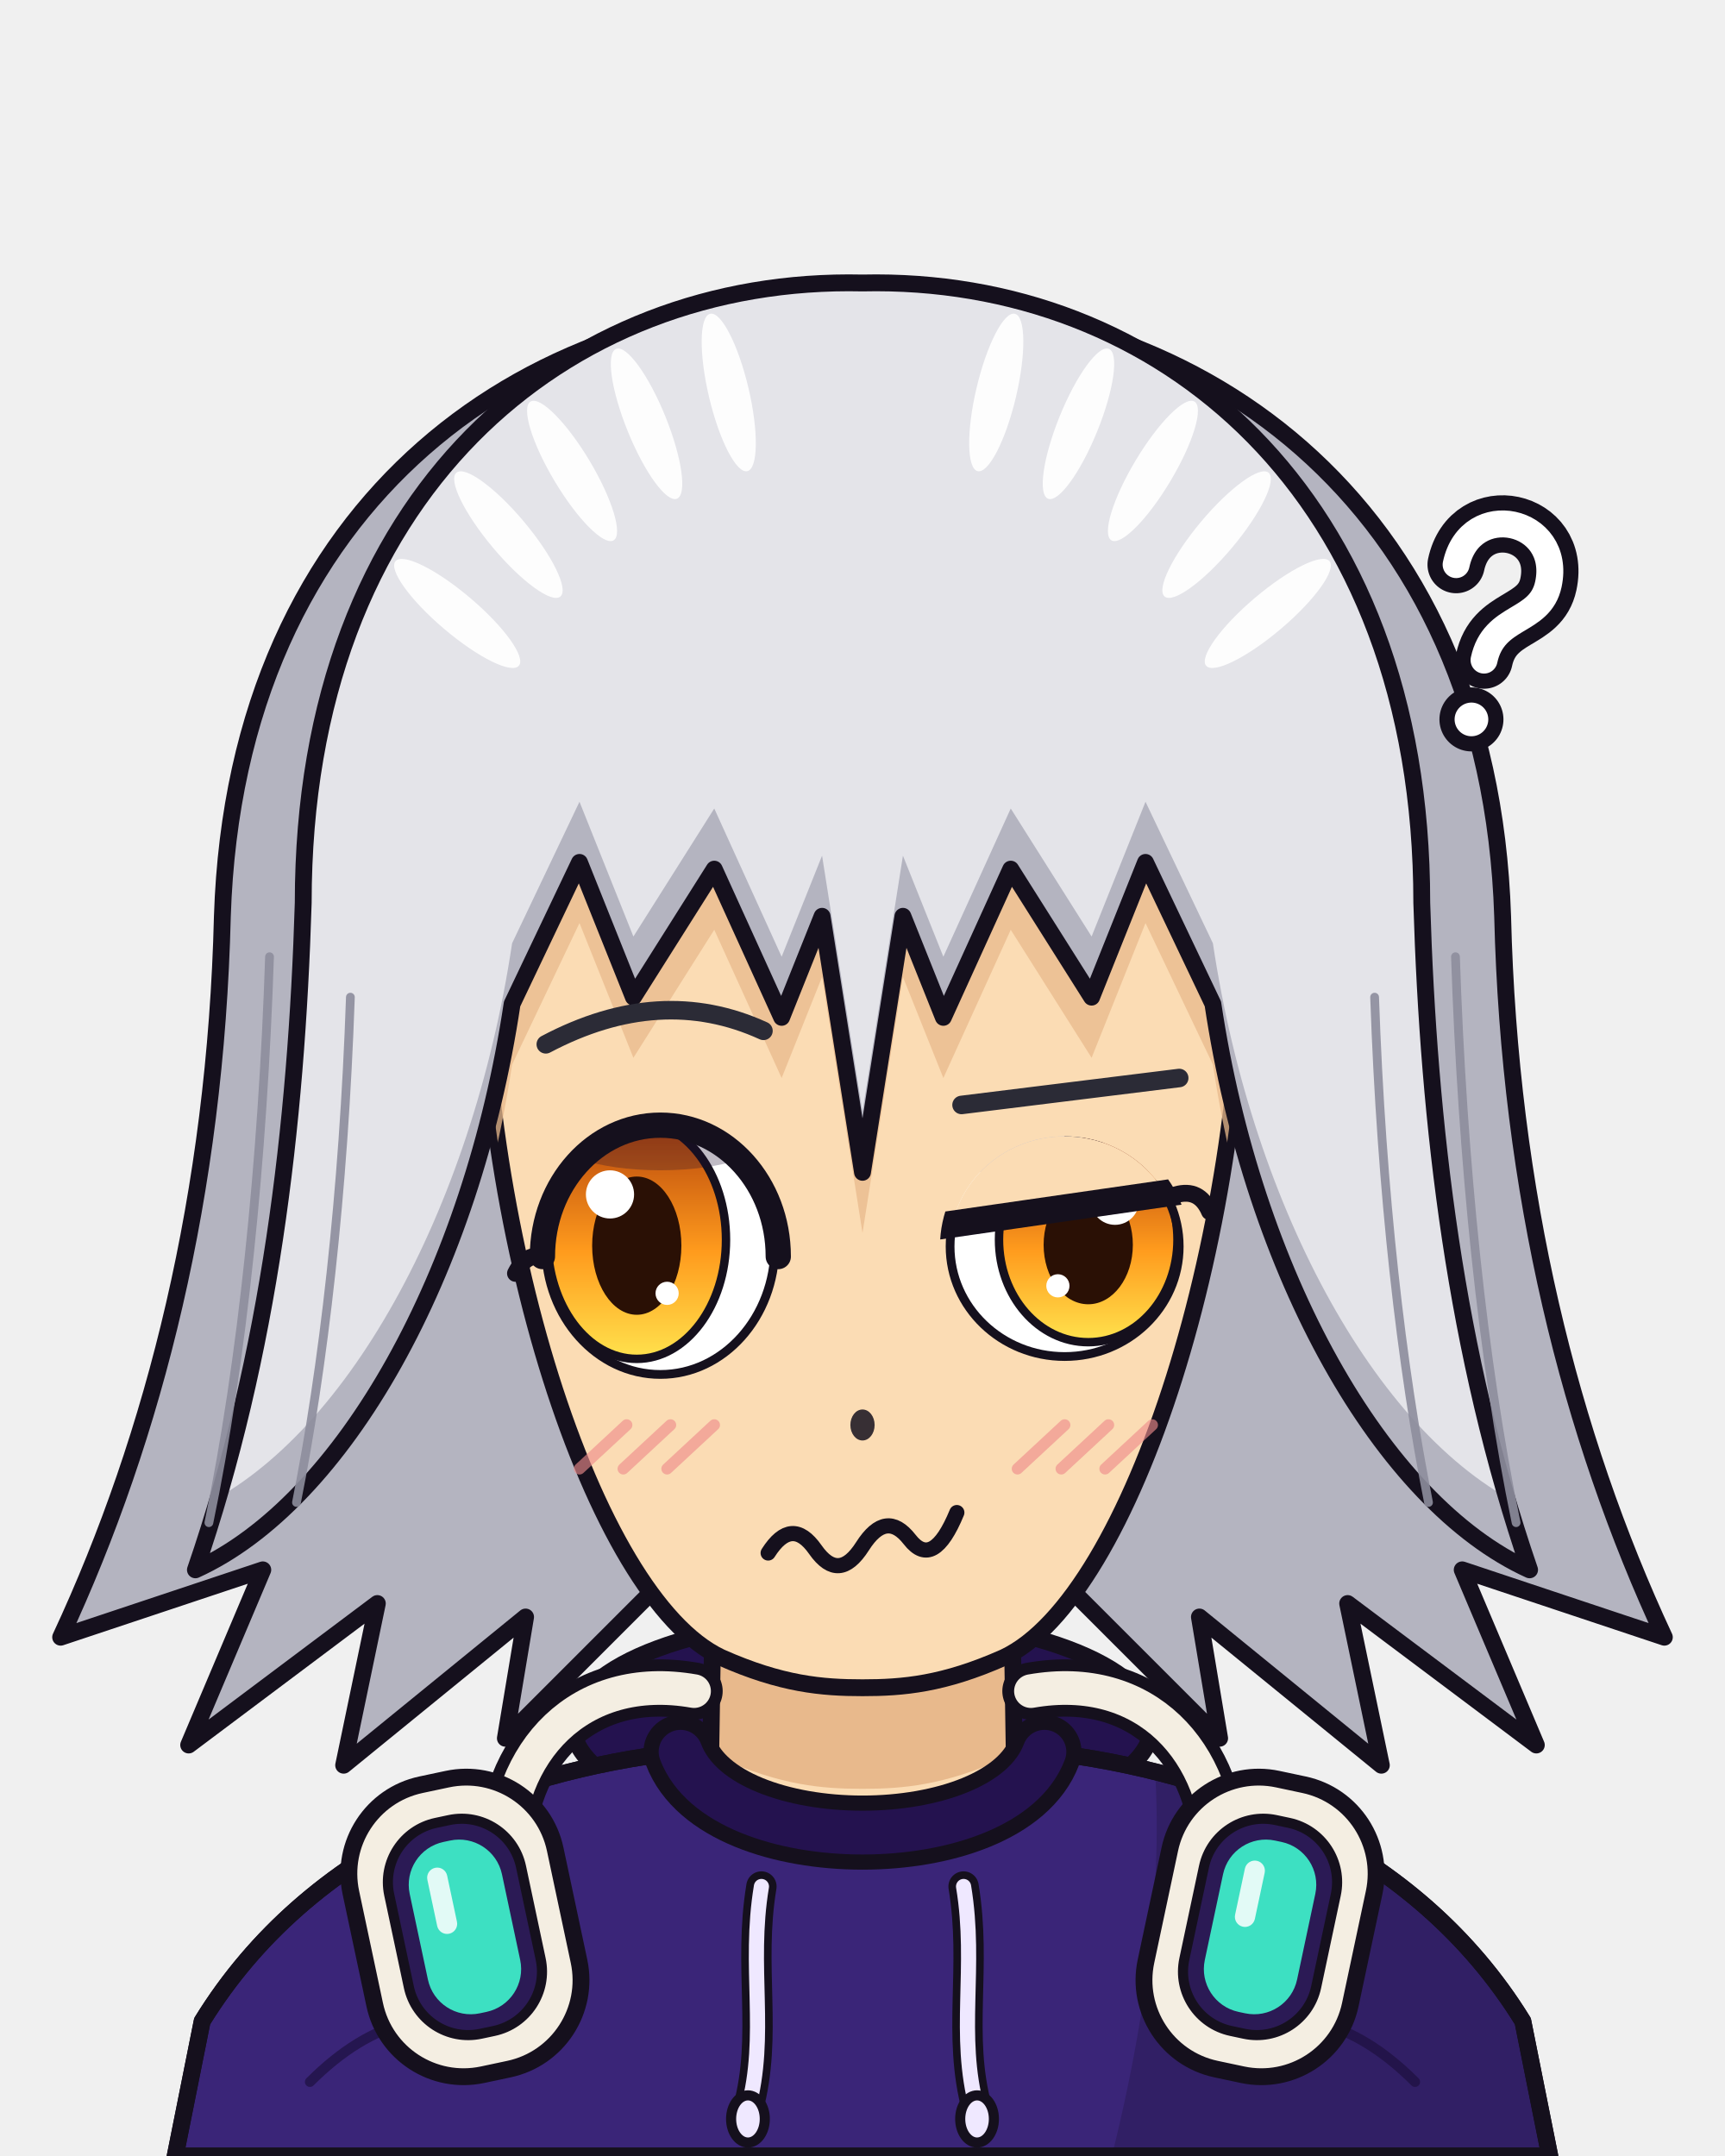
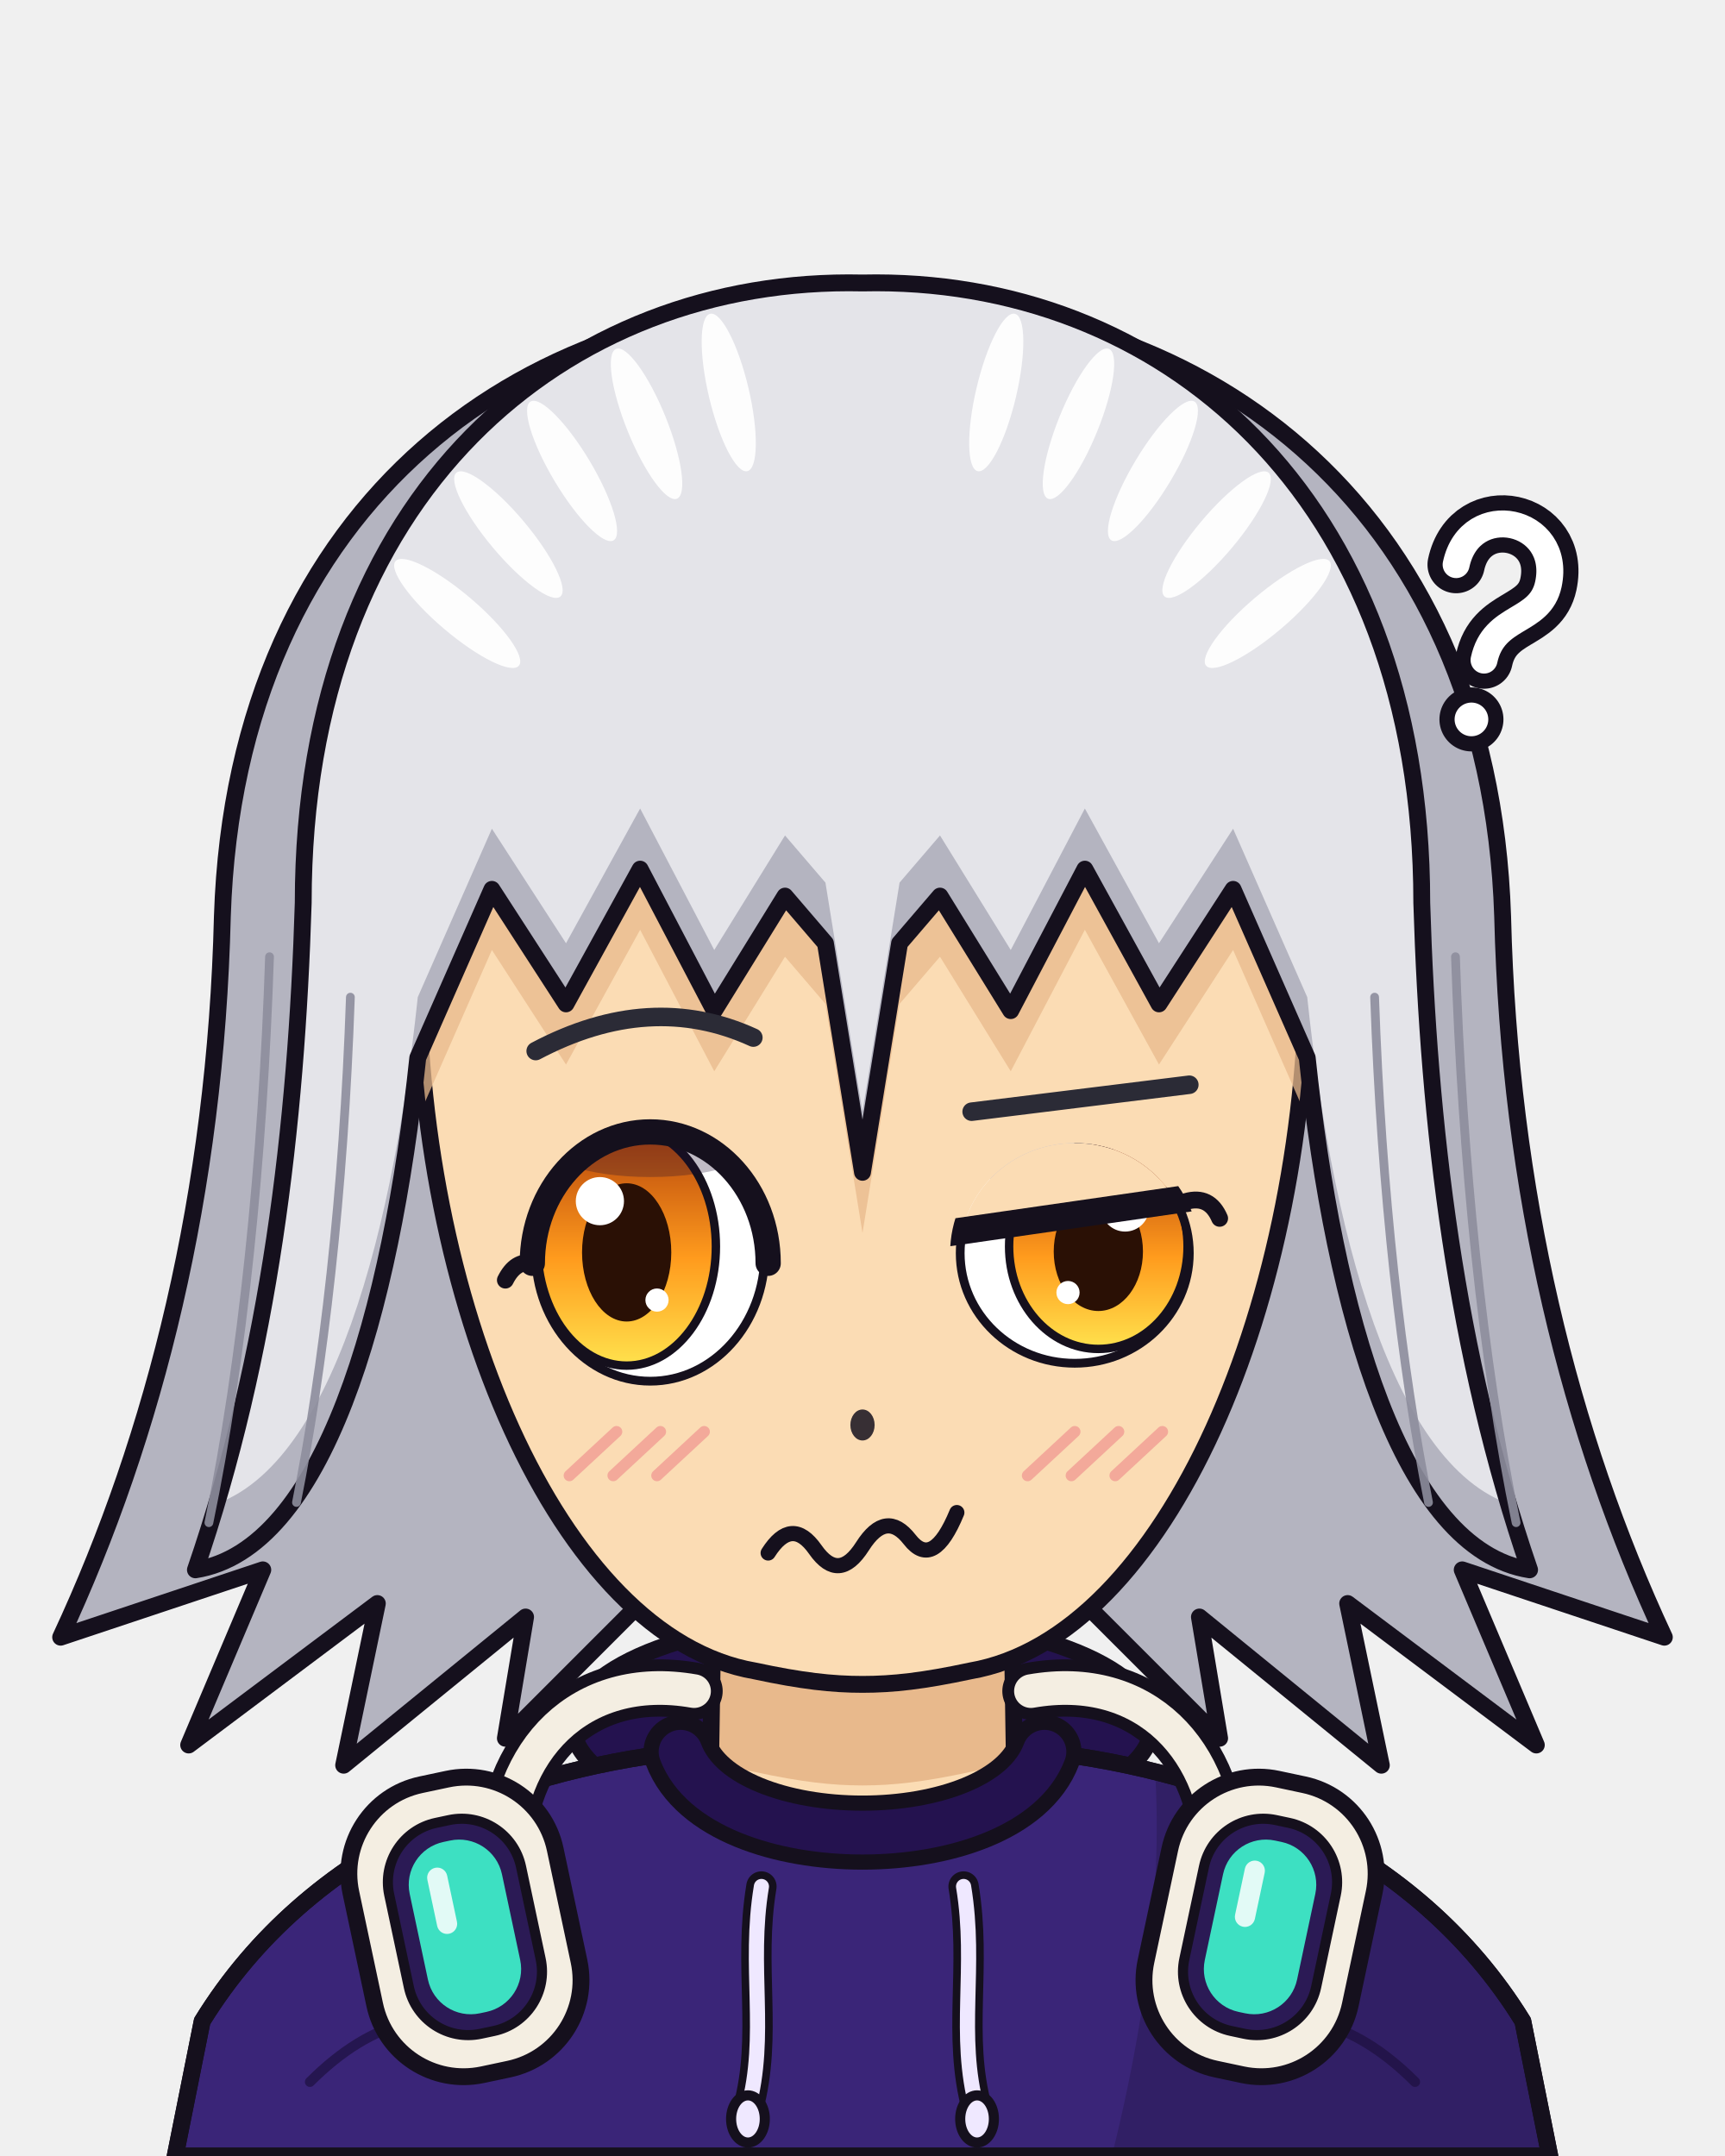
<svg xmlns="http://www.w3.org/2000/svg" viewBox="0 0 512 640" width="512" height="640">
  <defs>
    <linearGradient id="xig" x1="0" y1="0" x2="0" y2="1">
      <stop offset="0" stop-color="#b4420b" />
      <stop offset="0.55" stop-color="#ff9b1d" />
      <stop offset="1" stop-color="#ffe24d" />
    </linearGradient>
    <clipPath id="xface">
-       <path d="M256 124 C196 124 146 160 143 232 C141 330 176 440 214 458 C232 466 244 467 256 467 C268 467 280 466 298 458 C336 440 371 330 369 232 C366 160 316 124 256 124 Z" />
+       <path d="M256 118 C182 118 126 164 124 248 C123 352 166 452 224 462 C238 465 247 466 256 466 C265 466 274 465 288 462 C346 452 389 352 388 248 C386 164 330 118 256 118 Z" />
    </clipPath>
    <clipPath id="xneck">
      <path d="M212 420 L210 548 L302 548 L300 420Z" />
    </clipPath>
  </defs>
  <g transform="translate(0 34)">
    <path d="M256 56 C158 52 70 114 66 238 C64 320 46 392 18 452 L78 432 L56 484 L112 442 L102 490 L156 446 L150 482 L196 436 L256 424 L316 436 L362 482 L356 446 L410 490 L400 442 L456 484 L434 432 L494 452 C466 392 448 320 446 238 C442 114 354 52 256 56 Z" fill="#b4b4c0" stroke="#15101d" stroke-width="5" stroke-linejoin="round" stroke-linecap="round" />
  </g>
  <ellipse cx="256" cy="512" rx="86" ry="32" fill="#24124f" stroke="#15101d" stroke-width="5" />
  <g transform="translate(0 34)">
    <path d="M212 420 L210 548 L302 548 L300 420Z" fill="#fbdcb4" />
    <g clip-path="url(#xneck)">
-       <path d="M256 124 C196 124 146 160 143 232 C141 330 176 440 214 458 C232 466 244 467 256 467 C268 467 280 466 298 458 C336 440 371 330 369 232 C366 160 316 124 256 124 Z" transform="translate(0 30)" fill="#e8b98c" />
+       <path d="M256 118 C182 118 126 164 124 248 C123 352 166 452 224 462 C238 465 247 466 256 466 C265 466 274 465 288 462 C346 452 389 352 388 248 C386 164 330 118 256 118 Z" transform="translate(0 30)" fill="#e8b98c" />
    </g>
    <path d="M212 420 L210 548 M300 420 L302 548" fill="none" stroke="#15101d" stroke-width="5" stroke-linejoin="round" stroke-linecap="round" />
  </g>
  <clipPath id="xbd">
    <path d="M202 520 C150 526 92 548 60 600 L52 640 L460 640 L452 600 C420 548 362 526 310 520 C298 544 214 544 202 520Z" />
  </clipPath>
  <path d="M202 520 C150 526 92 548 60 600 L52 640 L460 640 L452 600 C420 548 362 526 310 520 C298 544 214 544 202 520Z" fill="#3a2578" stroke="#15101d" stroke-width="5" stroke-linejoin="round" stroke-linecap="round" />
  <g clip-path="url(#xbd)">
    <path d="M340 500 L520 500 L520 640 L330 640 Q350 560 340 500Z" fill="#000" opacity="0.16" />
  </g>
  <path d="M92 618 Q120 590 150 604 M420 618 Q392 590 362 604" fill="none" stroke="#1d0f3e" stroke-width="3" stroke-linejoin="round" stroke-linecap="round" opacity="0.7" />
  <path d="M202 520 C150 526 92 548 60 600 L52 640 L460 640 L452 600 C420 548 362 526 310 520 C298 544 214 544 202 520Z" fill="none" stroke="#15101d" stroke-width="5" stroke-linejoin="round" stroke-linecap="round" />
  <path d="M150 552 C150 520 172 496 206 502" fill="none" stroke="#15101d" stroke-width="17" stroke-linejoin="round" stroke-linecap="round" />
  <path d="M150 552 C150 520 172 496 206 502" fill="none" stroke="#f4eee2" stroke-width="10" stroke-linejoin="round" stroke-linecap="round" />
  <g transform="translate(512 0) scale(-1 1)">
    <path d="M150 552 C150 520 172 496 206 502" fill="none" stroke="#15101d" stroke-width="17" stroke-linejoin="round" stroke-linecap="round" />
    <path d="M150 552 C150 520 172 496 206 502" fill="none" stroke="#f4eee2" stroke-width="10" stroke-linejoin="round" stroke-linecap="round" />
  </g>
  <path d="M202 520 C214 552 298 552 310 520" fill="none" stroke="#15101d" stroke-width="22" stroke-linecap="round" />
  <path d="M202 520 C214 552 298 552 310 520" fill="none" stroke="#24124f" stroke-width="13" stroke-linecap="round" />
  <path d="M226 560 C222 584 228 604 222 626" fill="none" stroke="#15101d" stroke-width="9" stroke-linejoin="round" stroke-linecap="round" />
  <path d="M226 560 C222 584 228 604 222 626" fill="none" stroke="#efe8ff" stroke-width="4.5" stroke-linejoin="round" stroke-linecap="round" />
  <path d="M286 560 C290 584 284 604 290 626" fill="none" stroke="#15101d" stroke-width="9" stroke-linejoin="round" stroke-linecap="round" />
  <path d="M286 560 C290 584 284 604 290 626" fill="none" stroke="#efe8ff" stroke-width="4.5" stroke-linejoin="round" stroke-linecap="round" />
  <ellipse cx="222" cy="629" rx="5" ry="7" fill="#efe8ff" stroke="#15101d" stroke-width="3" />
  <ellipse cx="290" cy="629" rx="5" ry="7" fill="#efe8ff" stroke="#15101d" stroke-width="3" />
  <g transform="translate(138 572) rotate(-12)">
    <rect x="-31" y="-44" width="62" height="88" rx="27" fill="#f4eee2" stroke="#15101d" stroke-width="5" />
    <rect x="-20" y="-32" width="40" height="64" rx="18" fill="#2b1a55" stroke="#15101d" stroke-width="3" />
    <rect x="-14" y="-26" width="28" height="52" rx="13" fill="#3de0c2" />
    <rect x="-8" y="-19" width="6" height="20" rx="3" fill="#fff" opacity="0.85" />
  </g>
  <g transform="translate(374 572) rotate(12)">
    <rect x="-31" y="-44" width="62" height="88" rx="27" fill="#f4eee2" stroke="#15101d" stroke-width="5" />
    <rect x="-20" y="-32" width="40" height="64" rx="18" fill="#2b1a55" stroke="#15101d" stroke-width="3" />
    <rect x="-14" y="-26" width="28" height="52" rx="13" fill="#3de0c2" />
    <rect x="-8" y="-19" width="6" height="20" rx="3" fill="#fff" opacity="0.85" />
  </g>
  <g transform="translate(0 34)">
-     <path d="M256 124 C196 124 146 160 143 232 C141 330 176 440 214 458 C232 466 244 467 256 467 C268 467 280 466 298 458 C336 440 371 330 369 232 C366 160 316 124 256 124 Z" fill="#fbdcb4" stroke="#15101d" stroke-width="5" stroke-linejoin="round" stroke-linecap="round" />
+     <path d="M256 118 C182 118 126 164 124 248 C123 352 166 452 224 462 C238 465 247 466 256 466 C265 466 274 465 288 462 C346 452 389 352 388 248 C386 164 330 118 256 118 Z" fill="#fbdcb4" stroke="#15101d" stroke-width="5" stroke-linejoin="round" stroke-linecap="round" />
    <g clip-path="url(#xface)">
-       <path d="M256 50 C168 48 90 112 90 234 C88 300 80 368 58 432 C102 412 140 344 152 264 L172 222 L188 262 L212 224 L232 268 L244 238 L256 314 L268 238 L280 268 L300 224 L324 262 L340 222 L360 264 C372 344 410 412 454 432 C432 368 424 300 422 234 C422 112 344 48 256 50 Z" transform="translate(0 18)" fill="#e8b98c" opacity="0.75" />
+       <path d="M256 50 C168 48 90 112 90 234 C88 300 80 368 58 432 C96 426 116 356 124 280 L146 230 L168 264 L190 224 L212 266 L233 232 L245 246 L256 314 L267 246 L279 232 L300 266 L322 224 L344 264 L366 230 L388 280 C396 356 416 426 454 432 C432 368 424 300 422 234 C422 112 344 48 256 50 Z" transform="translate(0 18)" fill="#e8b98c" opacity="0.75" />
    </g>
-     <path d="M172 402 l14 -13" fill="none" stroke="#ee8b8b" stroke-width="3.4" stroke-linejoin="round" stroke-linecap="round" opacity="0.63" />
-     <path d="M185 402 l14 -13" fill="none" stroke="#ee8b8b" stroke-width="3.4" stroke-linejoin="round" stroke-linecap="round" opacity="0.63" />
-     <path d="M198 402 l14 -13" fill="none" stroke="#ee8b8b" stroke-width="3.4" stroke-linejoin="round" stroke-linecap="round" opacity="0.63" />
-     <path d="M302 402 l14 -13" fill="none" stroke="#ee8b8b" stroke-width="3.4" stroke-linejoin="round" stroke-linecap="round" opacity="0.63" />
-     <path d="M315 402 l14 -13" fill="none" stroke="#ee8b8b" stroke-width="3.4" stroke-linejoin="round" stroke-linecap="round" opacity="0.63" />
-     <path d="M328 402 l14 -13" fill="none" stroke="#ee8b8b" stroke-width="3.4" stroke-linejoin="round" stroke-linecap="round" opacity="0.63" />
+     <path d="M169 404 l14 -13" fill="none" stroke="#ee8b8b" stroke-width="3.4" stroke-linejoin="round" stroke-linecap="round" opacity="0.63" />
+     <path d="M182 404 l14 -13" fill="none" stroke="#ee8b8b" stroke-width="3.4" stroke-linejoin="round" stroke-linecap="round" opacity="0.63" />
+     <path d="M195 404 l14 -13" fill="none" stroke="#ee8b8b" stroke-width="3.4" stroke-linejoin="round" stroke-linecap="round" opacity="0.63" />
+     <path d="M305 404 l14 -13" fill="none" stroke="#ee8b8b" stroke-width="3.4" stroke-linejoin="round" stroke-linecap="round" opacity="0.63" />
+     <path d="M318 404 l14 -13" fill="none" stroke="#ee8b8b" stroke-width="3.4" stroke-linejoin="round" stroke-linecap="round" opacity="0.63" />
+     <path d="M331 404 l14 -13" fill="none" stroke="#ee8b8b" stroke-width="3.4" stroke-linejoin="round" stroke-linecap="round" opacity="0.63" />
    <g transform="translate(256 419) scale(1)">
      <path d="M-28 8 Q-21 -3 -14 7 T0 6 T14 4 T28 -4" fill="none" stroke="#15101d" stroke-width="4.5" stroke-linejoin="round" stroke-linecap="round" />
    </g>
    <ellipse cx="256" cy="389" rx="3.6" ry="4.6" fill="#15101d" opacity="0.85" />
-     <g transform="translate(196 336)">
+     <g transform="translate(193 338)">
      <clipPath id="xLel">
        <ellipse cx="0" cy="0" rx="34" ry="38" />
      </clipPath>
      <clipPath id="xLel2">
        <ellipse cx="0" cy="0" rx="37" ry="41" />
      </clipPath>
      <g clip-path="url(#xLel)">
        <rect x="-38" y="-42" width="76" height="84" fill="#fff" />
        <g transform="translate(-7 -2)">
          <ellipse cx="0" cy="0" rx="26.486" ry="35.378" fill="url(#xig)" stroke="#15101d" stroke-width="2.5" />
          <ellipse cx="0" cy="1.769" rx="13.243" ry="20.519" fill="#2a1005" />
          <circle cx="-7.946" cy="-13.444" r="7.151" fill="#fff" />
          <circle cx="9.005" cy="15.92" r="3.443" fill="#fff" />
        </g>
        <ellipse cx="0" cy="-34" rx="34" ry="11.4" fill="#1b0b2e" opacity="0.28" />
      </g>
      <g>
        <ellipse cx="0" cy="0" rx="34" ry="38" fill="none" stroke="#15101d" stroke-width="2.6" />
      </g>
      <path d="M-35 3 A35 39 0 0 1 35 3" fill="none" stroke="#15101d" stroke-width="7.5" stroke-linejoin="round" stroke-linecap="round" />
      <path d="M-35 3 Q-40 2 -43 8" fill="none" stroke="#15101d" stroke-width="5" stroke-linejoin="round" stroke-linecap="round" />
    </g>
-     <g transform="translate(316 336) scale(-1 1)">
+     <g transform="translate(319 338) scale(-1 1)">
      <clipPath id="xRel">
        <ellipse cx="0" cy="0" rx="34" ry="32.68" />
      </clipPath>
      <clipPath id="xRel2">
        <ellipse cx="0" cy="0" rx="37" ry="35.68" />
      </clipPath>
      <clipPath id="xRvis">
        <polygon points="-44,-16.34 44,-6.536 44,44.68 -44,44.68" />
      </clipPath>
      <g clip-path="url(#xRel)">
        <rect x="-38" y="-36.68" width="76" height="73.36" fill="#fff" />
        <g transform="translate(-7 -2)">
          <ellipse cx="0" cy="0" rx="26.486" ry="30.425" fill="url(#xig)" stroke="#15101d" stroke-width="2.5" />
          <ellipse cx="0" cy="1.521" rx="13.243" ry="17.647" fill="#2a1005" />
          <circle cx="-7.946" cy="-11.562" r="7.151" fill="#fff" />
          <circle cx="9.005" cy="13.691" r="3.443" fill="#fff" />
        </g>
        <ellipse cx="0" cy="-28.68" rx="34" ry="9.804" fill="#1b0b2e" opacity="0.28" />
        <polygon points="-44,-46.68 44,-46.68 44,-6.536 -44,-16.34" fill="#fbdcb4" />
      </g>
      <g clip-path="url(#xRvis)">
        <ellipse cx="0" cy="0" rx="34" ry="32.68" fill="none" stroke="#15101d" stroke-width="2.6" />
      </g>
      <g clip-path="url(#xRel2)">
        <path d="M-40 -17.205 L40 -5.671" fill="none" stroke="#15101d" stroke-width="8" stroke-linejoin="round" stroke-linecap="round" />
      </g>
      <path d="M-33 -15.34 Q-40 -17.34 -43 -10.34" fill="none" stroke="#15101d" stroke-width="5" stroke-linejoin="round" stroke-linecap="round" />
    </g>
    <clipPath id="xcap">
-       <path d="M256 50 C168 48 90 112 90 234 C88 300 80 368 58 432 C102 412 140 344 152 264 L172 222 L188 262 L212 224 L232 268 L244 238 L256 314 L268 238 L280 268 L300 224 L324 262 L340 222 L360 264 C372 344 410 412 454 432 C432 368 424 300 422 234 C422 112 344 48 256 50 Z" />
+       <path d="M256 50 C168 48 90 112 90 234 C88 300 80 368 58 432 C96 426 116 356 124 280 L146 230 L168 264 L190 224 L212 266 L233 232 L245 246 L256 314 L267 246 L279 232 L300 266 L322 224 L344 264 L366 230 L388 280 C396 356 416 426 454 432 C432 368 424 300 422 234 C422 112 344 48 256 50 Z" />
    </clipPath>
-     <path d="M256 50 C168 48 90 112 90 234 C88 300 80 368 58 432 C102 412 140 344 152 264 L172 222 L188 262 L212 224 L232 268 L244 238 L256 314 L268 238 L280 268 L300 224 L324 262 L340 222 L360 264 C372 344 410 412 454 432 C432 368 424 300 422 234 C422 112 344 48 256 50 Z" fill="#b4b4c0" />
+     <path d="M256 50 C168 48 90 112 90 234 C88 300 80 368 58 432 C96 426 116 356 124 280 L146 230 L168 264 L190 224 L212 266 L233 232 L245 246 L256 314 L267 246 L279 232 L300 266 L322 224 L344 264 L366 230 L388 280 C396 356 416 426 454 432 C432 368 424 300 422 234 C422 112 344 48 256 50 Z" fill="#b4b4c0" />
    <g clip-path="url(#xcap)">
-       <path d="M256 50 C168 48 90 112 90 234 C88 300 80 368 58 432 C102 412 140 344 152 264 L172 222 L188 262 L212 224 L232 268 L244 238 L256 314 L268 238 L280 268 L300 224 L324 262 L340 222 L360 264 C372 344 410 412 454 432 C432 368 424 300 422 234 C422 112 344 48 256 50 Z" transform="translate(0 -18)" fill="#e4e4e9" />
+       <path d="M256 50 C168 48 90 112 90 234 C88 300 80 368 58 432 C96 426 116 356 124 280 L146 230 L168 264 L190 224 L212 266 L233 232 L245 246 L256 314 L267 246 L279 232 L300 266 L322 224 L344 264 L366 230 L388 280 C396 356 416 426 454 432 C432 368 424 300 422 234 C422 112 344 48 256 50 Z" transform="translate(0 -18)" fill="#e4e4e9" />
    </g>
-     <path d="M256 50 C168 48 90 112 90 234 C88 300 80 368 58 432 C102 412 140 344 152 264 L172 222 L188 262 L212 224 L232 268 L244 238 L256 314 L268 238 L280 268 L300 224 L324 262 L340 222 L360 264 C372 344 410 412 454 432 C432 368 424 300 422 234 C422 112 344 48 256 50 Z" fill="none" stroke="#15101d" stroke-width="5" stroke-linejoin="round" stroke-linecap="round" />
+     <path d="M256 50 C168 48 90 112 90 234 C88 300 80 368 58 432 C96 426 116 356 124 280 L146 230 L168 264 L190 224 L212 266 L233 232 L245 246 L256 314 L267 246 L279 232 L300 266 L322 224 L344 264 L366 230 L388 280 C396 356 416 426 454 432 C432 368 424 300 422 234 C422 112 344 48 256 50 Z" fill="none" stroke="#15101d" stroke-width="5" stroke-linejoin="round" stroke-linecap="round" />
    <path d="M80 250 C78 310 72 370 62 418 M104 262 C102 320 96 372 88 412" fill="none" stroke="#8d8d9c" stroke-width="2.6" stroke-linejoin="round" stroke-linecap="round" opacity="0.9" />
    <g transform="translate(512 0) scale(-1 1)">
      <path d="M80 250 C78 310 72 370 62 418 M104 262 C102 320 96 372 88 412" fill="none" stroke="#8d8d9c" stroke-width="2.6" stroke-linejoin="round" stroke-linecap="round" opacity="0.9" />
    </g>
    <ellipse cx="216.3" cy="82.5" rx="6" ry="24" transform="rotate(-193.3 216.3 82.5)" fill="#ffffff" opacity="0.92" />
    <ellipse cx="191.9" cy="91.8" rx="6" ry="24" transform="rotate(-202.1 191.9 91.8)" fill="#ffffff" opacity="0.92" />
    <ellipse cx="169.8" cy="105.8" rx="6" ry="24" transform="rotate(-210.9 169.8 105.8)" fill="#ffffff" opacity="0.92" />
    <ellipse cx="150.9" cy="124.7" rx="6" ry="24" transform="rotate(-220.0 150.9 124.7)" fill="#ffffff" opacity="0.92" />
    <ellipse cx="135.7" cy="148.1" rx="6" ry="24" transform="rotate(-229.7 135.7 148.1)" fill="#ffffff" opacity="0.92" />
    <g transform="translate(512 0) scale(-1 1)">
      <ellipse cx="216.3" cy="82.5" rx="6" ry="24" transform="rotate(-193.3 216.3 82.5)" fill="#ffffff" opacity="0.92" />
      <ellipse cx="191.9" cy="91.8" rx="6" ry="24" transform="rotate(-202.1 191.9 91.8)" fill="#ffffff" opacity="0.92" />
      <ellipse cx="169.8" cy="105.8" rx="6" ry="24" transform="rotate(-210.9 169.8 105.8)" fill="#ffffff" opacity="0.92" />
      <ellipse cx="150.9" cy="124.7" rx="6" ry="24" transform="rotate(-220.0 150.9 124.7)" fill="#ffffff" opacity="0.92" />
      <ellipse cx="135.7" cy="148.1" rx="6" ry="24" transform="rotate(-229.7 135.7 148.1)" fill="#ffffff" opacity="0.92" />
    </g>
-     <g transform="translate(196 336)">
+     <g transform="translate(193 338)">
      <path d="M-34 -60 Q0 -78 30.6 -64" fill="none" stroke="#2b2b36" stroke-width="5.5" stroke-linejoin="round" stroke-linecap="round" />
    </g>
-     <g transform="translate(316 336) scale(-1 1)">
+     <g transform="translate(319 338) scale(-1 1)">
      <path d="M-34 -50 L30.6 -42" fill="none" stroke="#2b2b36" stroke-width="5.5" stroke-linejoin="round" stroke-linecap="round" />
    </g>
    <g transform="translate(442 150) rotate(12)">
      <path d="M-13 -14 C-13 -34 15 -34 15 -14 C15 -2 1 -2 1 12" fill="none" stroke="#15101d" stroke-width="17" stroke-linejoin="round" stroke-linecap="round" />
      <path d="M1 30 L1 30" fill="none" stroke="#15101d" stroke-width="19" stroke-linejoin="round" stroke-linecap="round" />
      <path d="M-13 -14 C-13 -34 15 -34 15 -14 C15 -2 1 -2 1 12" fill="none" stroke="#fff" stroke-width="8" stroke-linejoin="round" stroke-linecap="round" />
      <path d="M1 30 L1 30" fill="none" stroke="#fff" stroke-width="10" stroke-linejoin="round" stroke-linecap="round" />
    </g>
  </g>
</svg>
